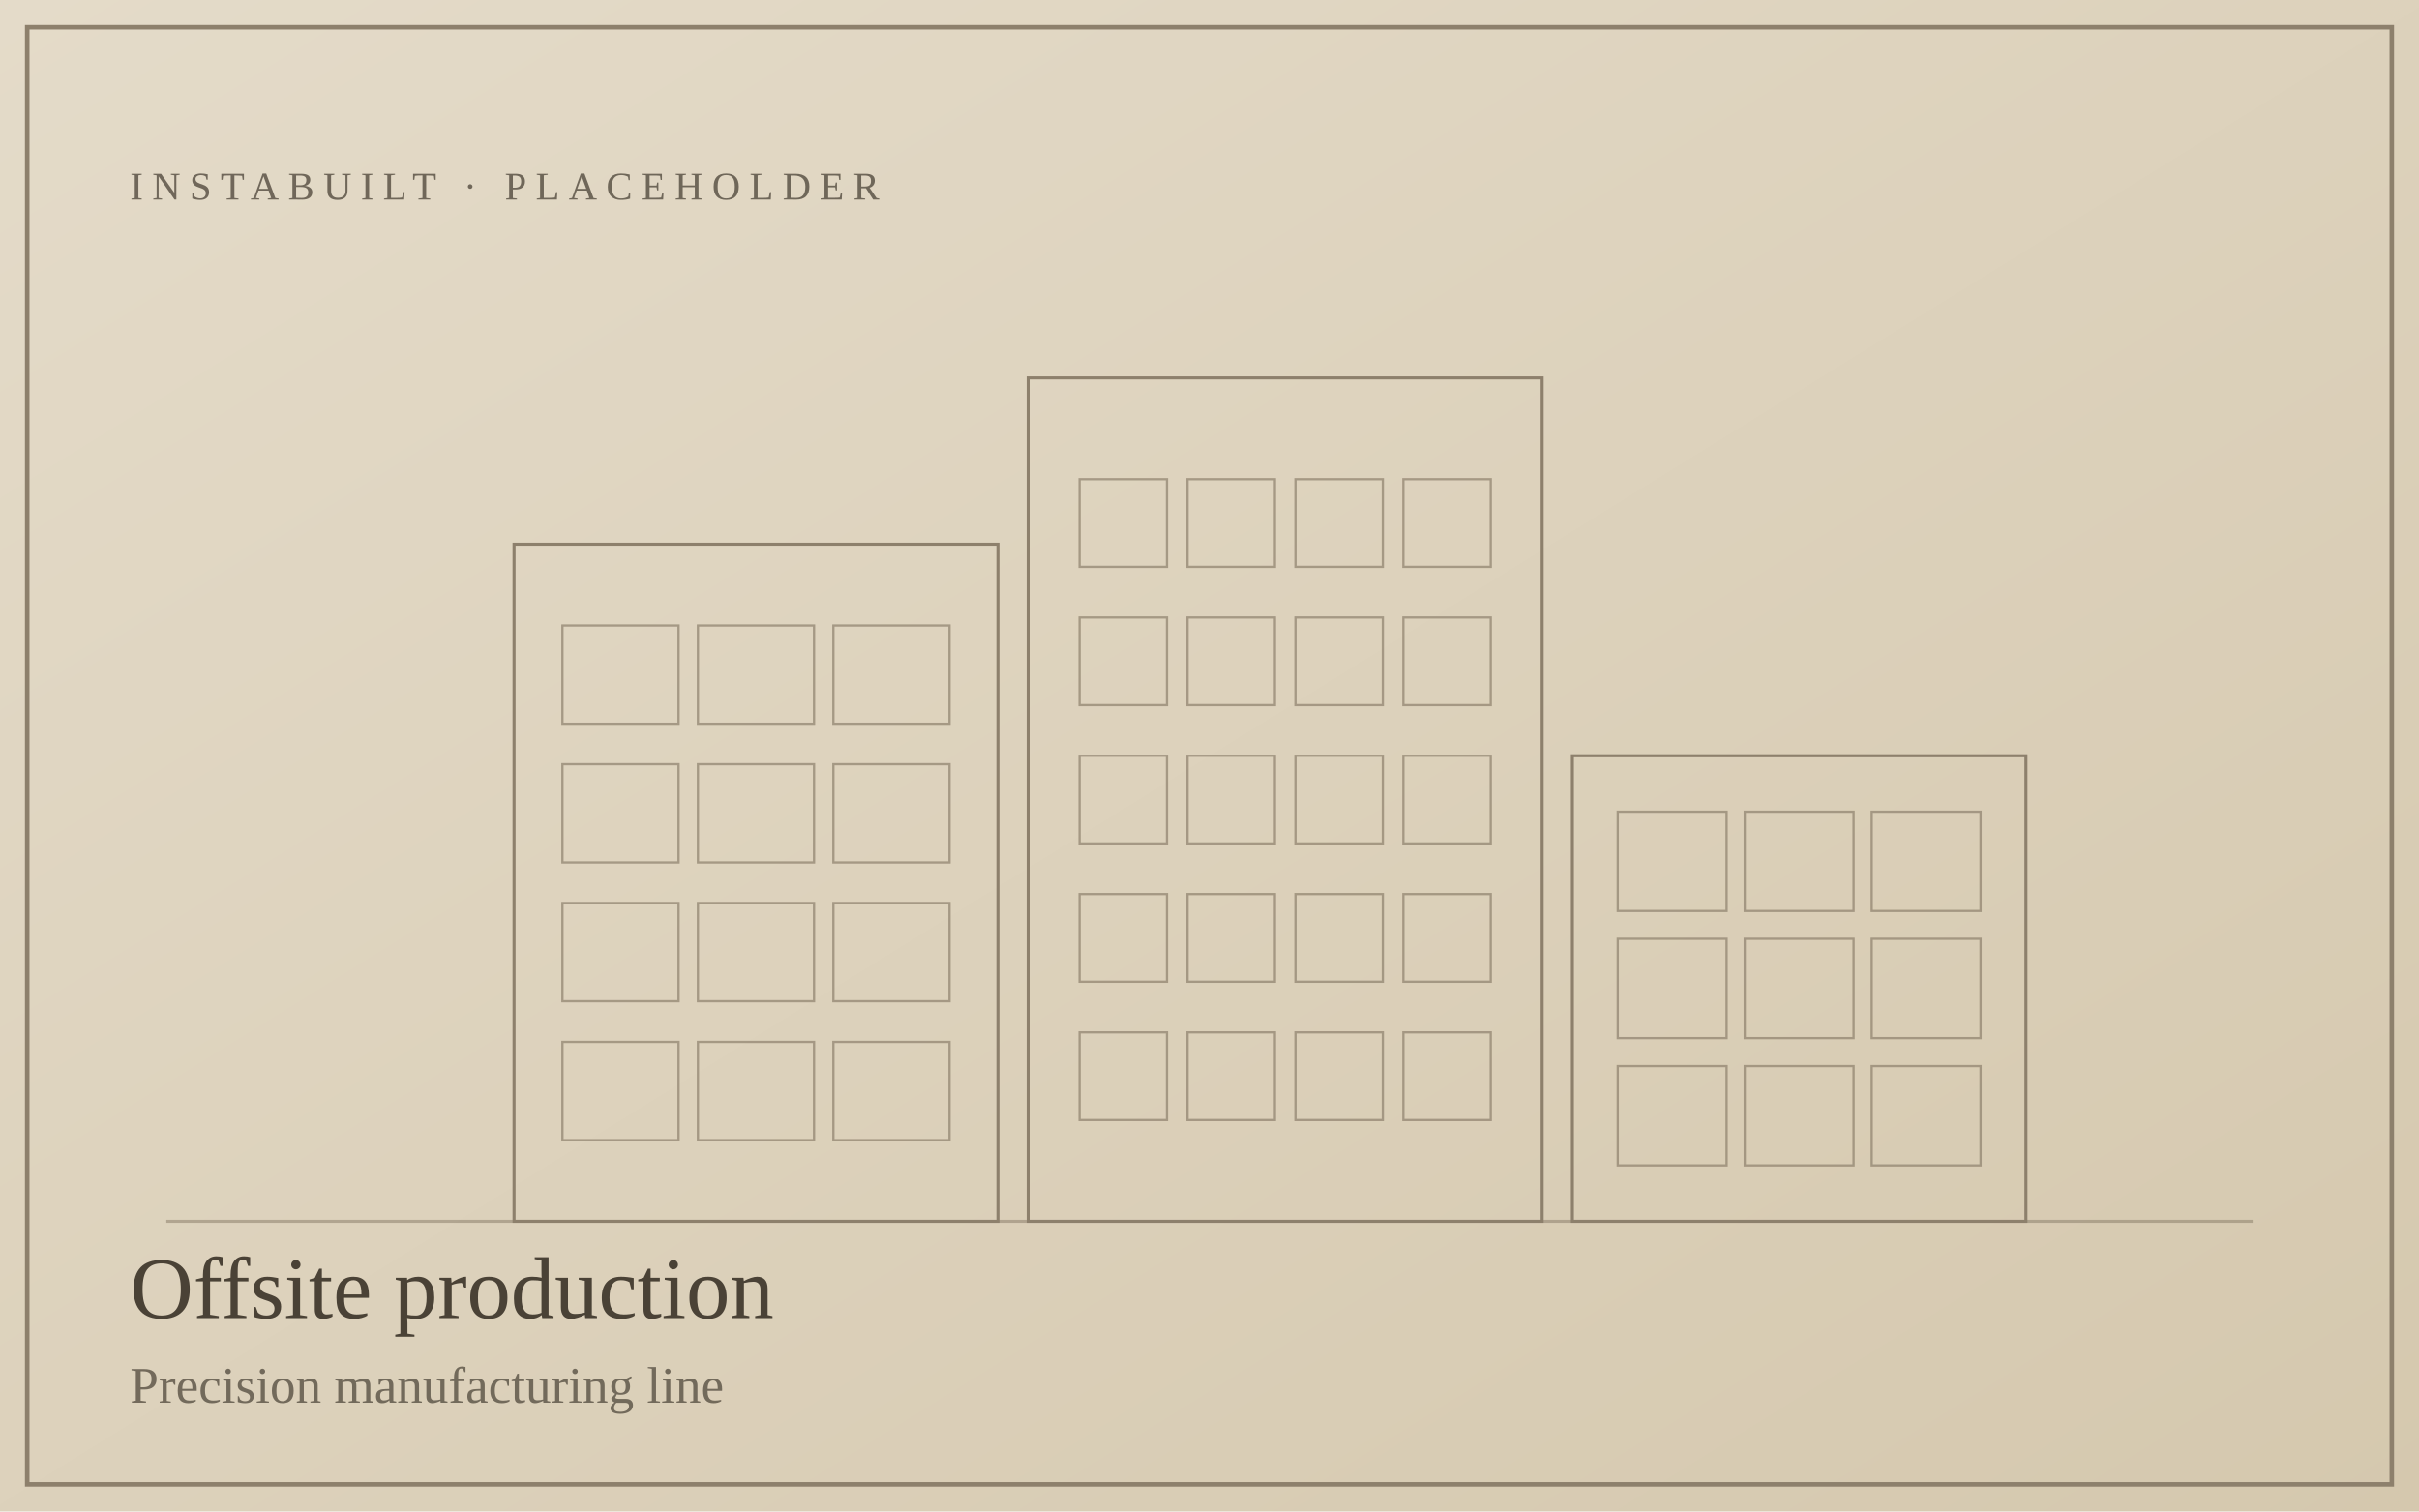
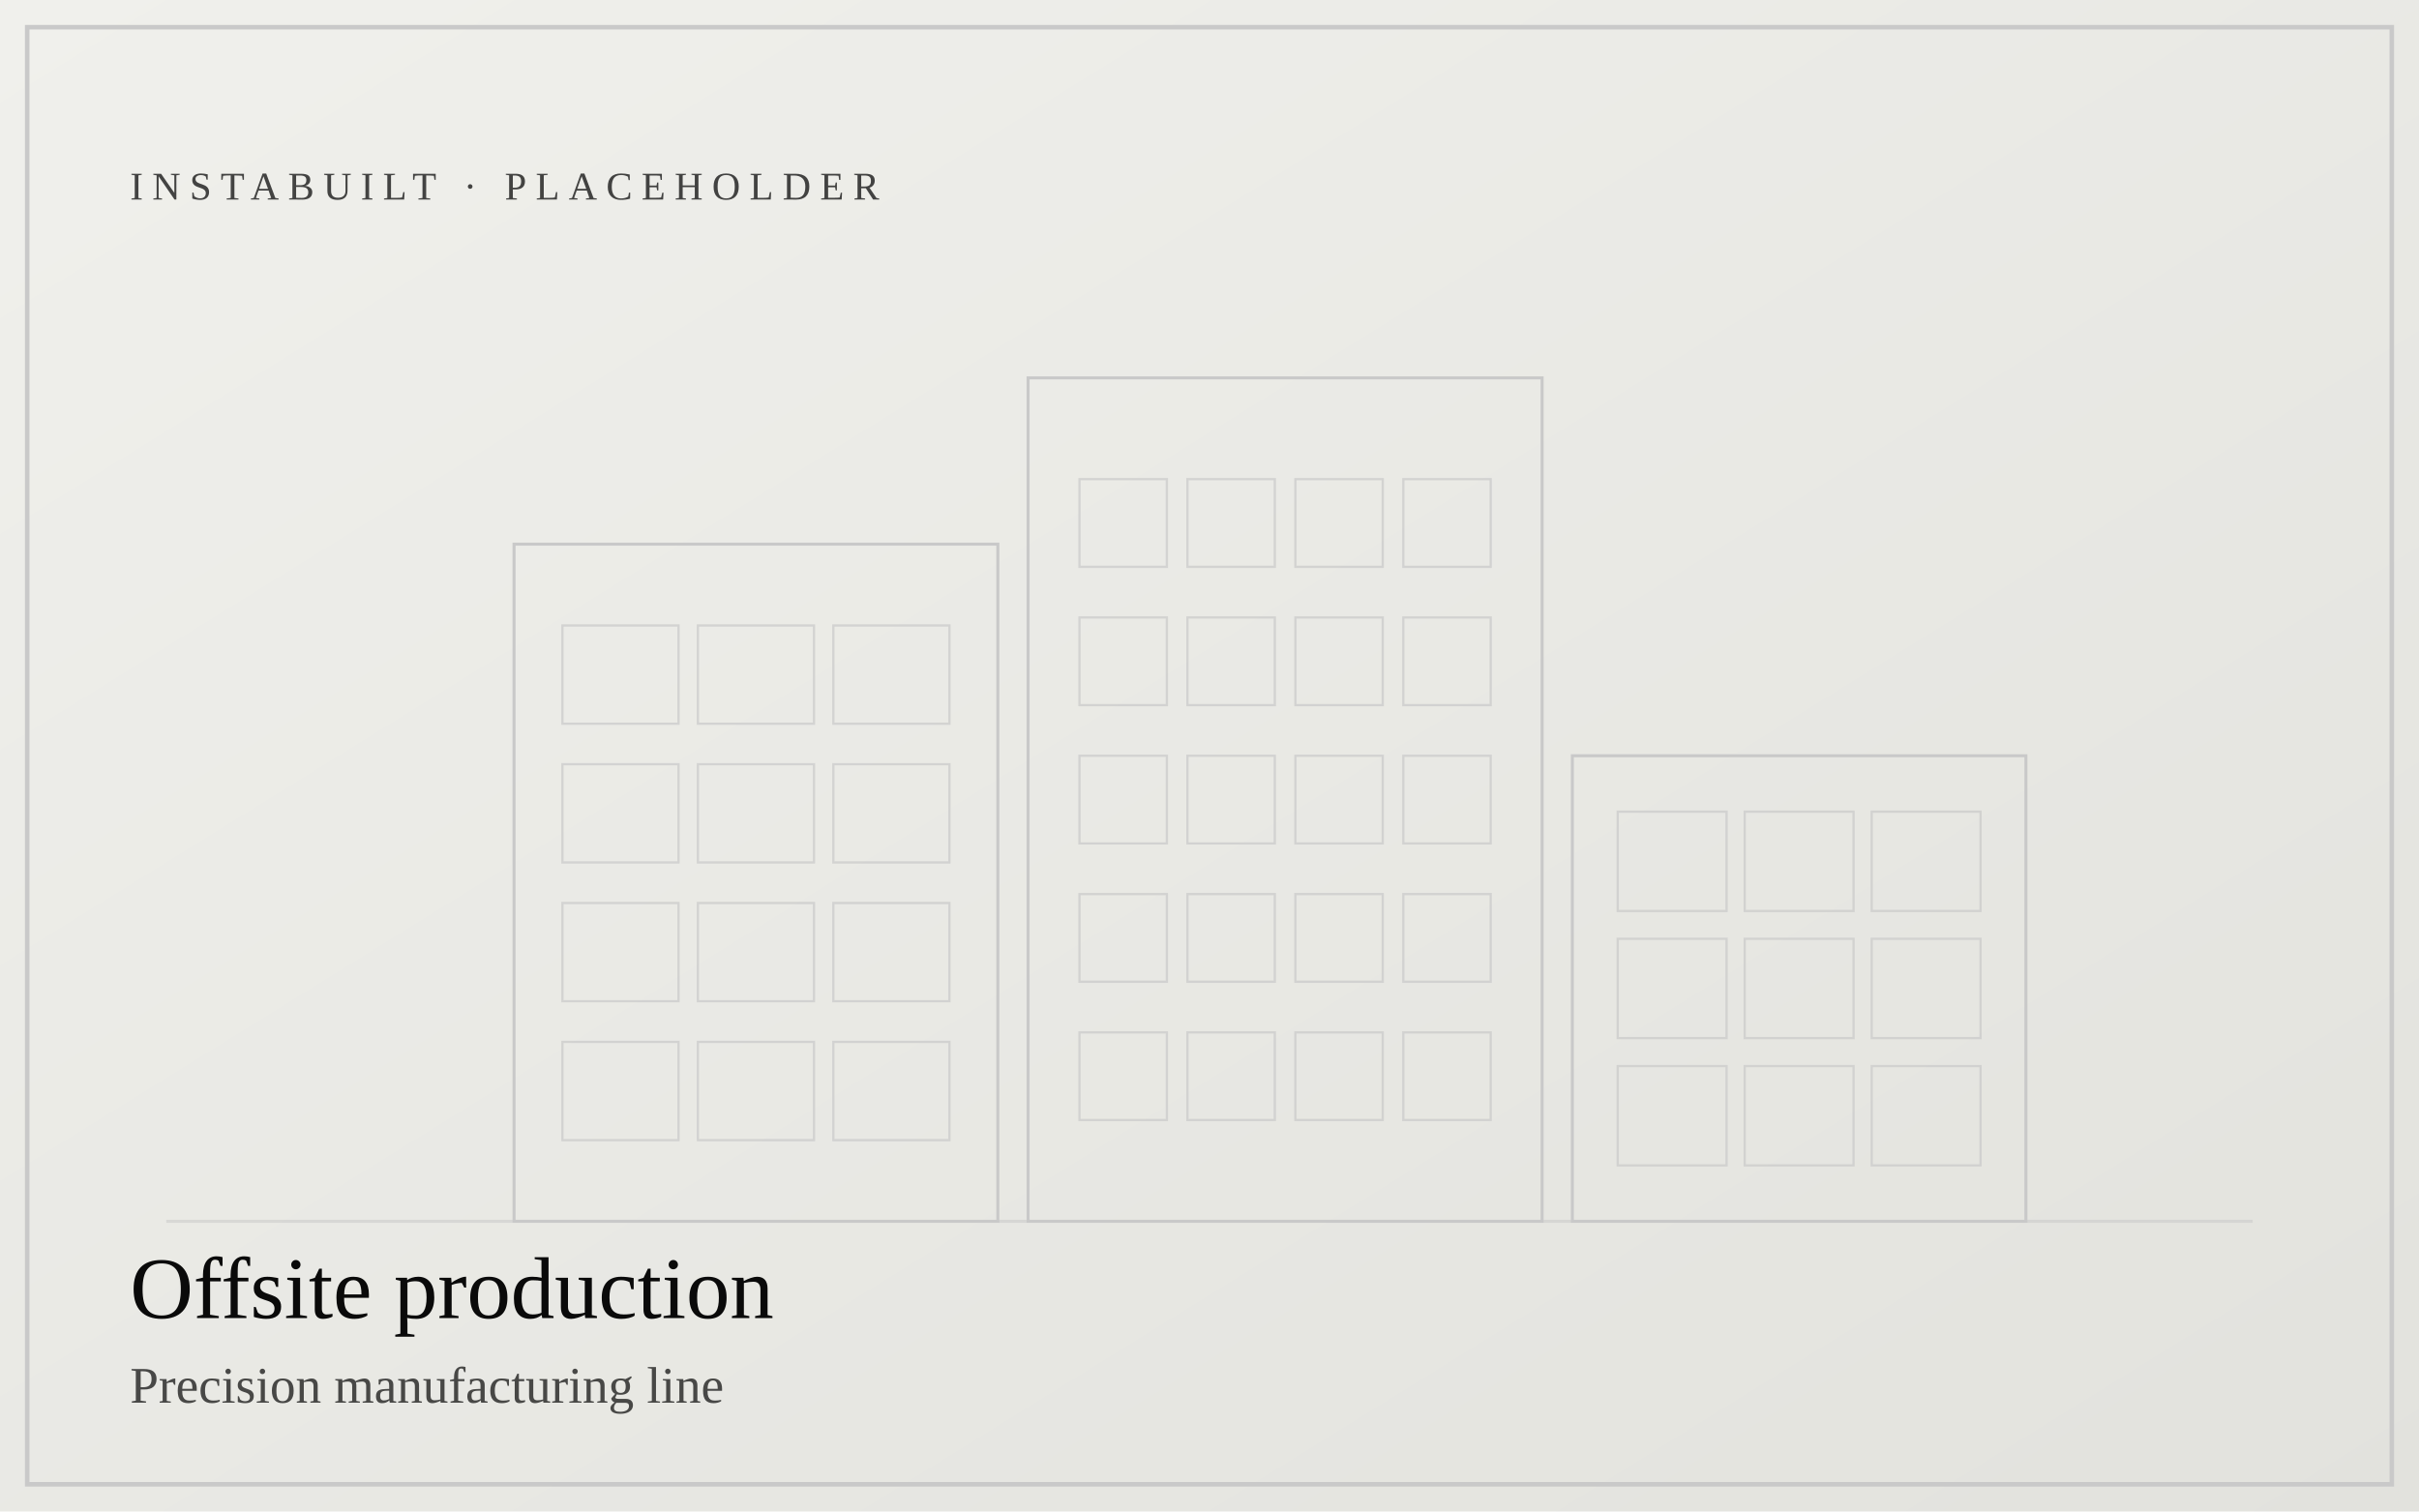
<svg xmlns="http://www.w3.org/2000/svg" width="1600" height="1000" viewBox="0 0 1600 1000" role="img" aria-label="Offsite production — Precision manufacturing line">
  <defs>
    <linearGradient id="w" x1="0" y1="0" x2="1" y2="1">
-       <stop offset="0" stop-color="#E4DBC9" />
-       <stop offset="1" stop-color="#D5C8AE" />
+       <stop offset="0" stop-color="#f0f0ec" />
+       <stop offset="1" stop-color="#e2e2dd" />
    </linearGradient>
  </defs>
  <rect width="1600" height="1000" fill="url(#w)" />
-   <line x1="110" y1="808" x2="1490" y2="808" stroke="#8D806C" stroke-width="2" opacity="0.55" />
-   <rect x="340" y="360" width="320" height="448" fill="none" stroke="#8D806C" stroke-width="2" />
-   <rect x="372.0" y="413.8" width="76.8" height="65.0" fill="none" stroke="#8D806C" stroke-width="1.5" opacity="0.7" />
-   <rect x="461.6" y="413.8" width="76.8" height="65.0" fill="none" stroke="#8D806C" stroke-width="1.5" opacity="0.7" />
-   <rect x="551.2" y="413.8" width="76.8" height="65.0" fill="none" stroke="#8D806C" stroke-width="1.5" opacity="0.7" />
-   <rect x="372.0" y="505.6" width="76.8" height="65.0" fill="none" stroke="#8D806C" stroke-width="1.5" opacity="0.7" />
-   <rect x="461.6" y="505.6" width="76.8" height="65.0" fill="none" stroke="#8D806C" stroke-width="1.5" opacity="0.7" />
-   <rect x="551.2" y="505.6" width="76.8" height="65.0" fill="none" stroke="#8D806C" stroke-width="1.5" opacity="0.7" />
-   <rect x="372.0" y="597.4" width="76.8" height="65.0" fill="none" stroke="#8D806C" stroke-width="1.5" opacity="0.7" />
-   <rect x="461.6" y="597.4" width="76.8" height="65.0" fill="none" stroke="#8D806C" stroke-width="1.5" opacity="0.7" />
-   <rect x="551.2" y="597.4" width="76.8" height="65.0" fill="none" stroke="#8D806C" stroke-width="1.5" opacity="0.7" />
-   <rect x="372.0" y="689.3" width="76.8" height="65.0" fill="none" stroke="#8D806C" stroke-width="1.5" opacity="0.7" />
-   <rect x="461.6" y="689.3" width="76.8" height="65.0" fill="none" stroke="#8D806C" stroke-width="1.5" opacity="0.7" />
-   <rect x="551.2" y="689.3" width="76.8" height="65.0" fill="none" stroke="#8D806C" stroke-width="1.5" opacity="0.7" />
-   <rect x="680" y="250" width="340" height="558" fill="none" stroke="#8D806C" stroke-width="2" />
-   <rect x="714.0" y="317.0" width="57.8" height="58.0" fill="none" stroke="#8D806C" stroke-width="1.5" opacity="0.7" />
-   <rect x="785.4" y="317.0" width="57.8" height="58.0" fill="none" stroke="#8D806C" stroke-width="1.5" opacity="0.7" />
-   <rect x="856.8" y="317.0" width="57.8" height="58.0" fill="none" stroke="#8D806C" stroke-width="1.5" opacity="0.7" />
-   <rect x="928.2" y="317.0" width="57.8" height="58.0" fill="none" stroke="#8D806C" stroke-width="1.5" opacity="0.7" />
-   <rect x="714.0" y="408.5" width="57.8" height="58.0" fill="none" stroke="#8D806C" stroke-width="1.5" opacity="0.7" />
-   <rect x="785.4" y="408.5" width="57.8" height="58.0" fill="none" stroke="#8D806C" stroke-width="1.5" opacity="0.7" />
-   <rect x="856.8" y="408.5" width="57.8" height="58.0" fill="none" stroke="#8D806C" stroke-width="1.5" opacity="0.7" />
-   <rect x="928.2" y="408.5" width="57.8" height="58.0" fill="none" stroke="#8D806C" stroke-width="1.5" opacity="0.7" />
-   <rect x="714.0" y="500.0" width="57.8" height="58.0" fill="none" stroke="#8D806C" stroke-width="1.5" opacity="0.7" />
-   <rect x="785.4" y="500.0" width="57.8" height="58.0" fill="none" stroke="#8D806C" stroke-width="1.5" opacity="0.7" />
-   <rect x="856.8" y="500.0" width="57.8" height="58.0" fill="none" stroke="#8D806C" stroke-width="1.5" opacity="0.7" />
-   <rect x="928.2" y="500.0" width="57.8" height="58.0" fill="none" stroke="#8D806C" stroke-width="1.5" opacity="0.7" />
-   <rect x="714.0" y="591.5" width="57.8" height="58.0" fill="none" stroke="#8D806C" stroke-width="1.5" opacity="0.7" />
-   <rect x="785.4" y="591.5" width="57.8" height="58.0" fill="none" stroke="#8D806C" stroke-width="1.5" opacity="0.7" />
-   <rect x="856.8" y="591.5" width="57.8" height="58.0" fill="none" stroke="#8D806C" stroke-width="1.5" opacity="0.7" />
-   <rect x="928.2" y="591.5" width="57.8" height="58.0" fill="none" stroke="#8D806C" stroke-width="1.5" opacity="0.7" />
-   <rect x="714.0" y="683.0" width="57.8" height="58.0" fill="none" stroke="#8D806C" stroke-width="1.5" opacity="0.7" />
-   <rect x="785.4" y="683.0" width="57.8" height="58.0" fill="none" stroke="#8D806C" stroke-width="1.5" opacity="0.7" />
-   <rect x="856.8" y="683.0" width="57.8" height="58.0" fill="none" stroke="#8D806C" stroke-width="1.5" opacity="0.7" />
-   <rect x="928.2" y="683.0" width="57.8" height="58.0" fill="none" stroke="#8D806C" stroke-width="1.5" opacity="0.7" />
-   <rect x="1040" y="500" width="300" height="308" fill="none" stroke="#8D806C" stroke-width="2" />
-   <rect x="1070.0" y="537.0" width="72.0" height="65.7" fill="none" stroke="#8D806C" stroke-width="1.5" opacity="0.7" />
-   <rect x="1154.0" y="537.0" width="72.0" height="65.7" fill="none" stroke="#8D806C" stroke-width="1.5" opacity="0.7" />
-   <rect x="1238.0" y="537.0" width="72.0" height="65.7" fill="none" stroke="#8D806C" stroke-width="1.5" opacity="0.7" />
-   <rect x="1070.0" y="621.1" width="72.0" height="65.7" fill="none" stroke="#8D806C" stroke-width="1.5" opacity="0.7" />
-   <rect x="1154.0" y="621.1" width="72.0" height="65.7" fill="none" stroke="#8D806C" stroke-width="1.5" opacity="0.7" />
-   <rect x="1238.0" y="621.1" width="72.0" height="65.7" fill="none" stroke="#8D806C" stroke-width="1.5" opacity="0.7" />
-   <rect x="1070.0" y="705.3" width="72.0" height="65.7" fill="none" stroke="#8D806C" stroke-width="1.5" opacity="0.7" />
-   <rect x="1154.0" y="705.3" width="72.0" height="65.7" fill="none" stroke="#8D806C" stroke-width="1.5" opacity="0.7" />
-   <rect x="1238.0" y="705.3" width="72.0" height="65.7" fill="none" stroke="#8D806C" stroke-width="1.5" opacity="0.7" />
-   <rect x="18" y="18" width="1564" height="964" fill="none" stroke="#8D806C" stroke-width="3" />
-   <text x="86" y="132" font-family="Georgia, 'Times New Roman', serif" font-size="26" letter-spacing="6" fill="#4A4236" opacity="0.75">INSTABUILT · PLACEHOLDER</text>
-   <text x="86" y="872" font-family="Georgia, 'Times New Roman', serif" font-size="58" fill="#4A4236">Offsite production</text>
-   <text x="86" y="928" font-family="Georgia, 'Times New Roman', serif" font-size="34" fill="#4A4236" opacity="0.72">Precision manufacturing line</text>
+   <line x1="110" y1="808" x2="1490" y2="808" stroke="#c9c9c9" stroke-width="2" opacity="0.55" />
+   <rect x="340" y="360" width="320" height="448" fill="none" stroke="#c9c9c9" stroke-width="2" />
+   <rect x="372.0" y="413.8" width="76.8" height="65.0" fill="none" stroke="#c9c9c9" stroke-width="1.5" opacity="0.7" />
+   <rect x="461.6" y="413.8" width="76.8" height="65.0" fill="none" stroke="#c9c9c9" stroke-width="1.5" opacity="0.7" />
+   <rect x="551.2" y="413.8" width="76.8" height="65.0" fill="none" stroke="#c9c9c9" stroke-width="1.5" opacity="0.7" />
+   <rect x="372.0" y="505.6" width="76.8" height="65.0" fill="none" stroke="#c9c9c9" stroke-width="1.5" opacity="0.7" />
+   <rect x="461.6" y="505.6" width="76.8" height="65.0" fill="none" stroke="#c9c9c9" stroke-width="1.5" opacity="0.7" />
+   <rect x="551.2" y="505.6" width="76.8" height="65.0" fill="none" stroke="#c9c9c9" stroke-width="1.5" opacity="0.7" />
+   <rect x="372.0" y="597.4" width="76.8" height="65.0" fill="none" stroke="#c9c9c9" stroke-width="1.5" opacity="0.7" />
+   <rect x="461.6" y="597.4" width="76.8" height="65.0" fill="none" stroke="#c9c9c9" stroke-width="1.5" opacity="0.7" />
+   <rect x="551.2" y="597.4" width="76.8" height="65.0" fill="none" stroke="#c9c9c9" stroke-width="1.5" opacity="0.7" />
+   <rect x="372.0" y="689.3" width="76.8" height="65.0" fill="none" stroke="#c9c9c9" stroke-width="1.5" opacity="0.7" />
+   <rect x="461.6" y="689.3" width="76.8" height="65.0" fill="none" stroke="#c9c9c9" stroke-width="1.5" opacity="0.7" />
+   <rect x="551.2" y="689.3" width="76.8" height="65.0" fill="none" stroke="#c9c9c9" stroke-width="1.5" opacity="0.7" />
+   <rect x="680" y="250" width="340" height="558" fill="none" stroke="#c9c9c9" stroke-width="2" />
+   <rect x="714.0" y="317.0" width="57.8" height="58.0" fill="none" stroke="#c9c9c9" stroke-width="1.5" opacity="0.7" />
+   <rect x="785.4" y="317.0" width="57.8" height="58.0" fill="none" stroke="#c9c9c9" stroke-width="1.5" opacity="0.7" />
+   <rect x="856.8" y="317.0" width="57.8" height="58.0" fill="none" stroke="#c9c9c9" stroke-width="1.5" opacity="0.7" />
+   <rect x="928.2" y="317.0" width="57.8" height="58.0" fill="none" stroke="#c9c9c9" stroke-width="1.5" opacity="0.7" />
+   <rect x="714.0" y="408.5" width="57.8" height="58.0" fill="none" stroke="#c9c9c9" stroke-width="1.5" opacity="0.7" />
+   <rect x="785.4" y="408.5" width="57.8" height="58.0" fill="none" stroke="#c9c9c9" stroke-width="1.5" opacity="0.7" />
+   <rect x="856.8" y="408.5" width="57.8" height="58.0" fill="none" stroke="#c9c9c9" stroke-width="1.5" opacity="0.7" />
+   <rect x="928.2" y="408.5" width="57.8" height="58.0" fill="none" stroke="#c9c9c9" stroke-width="1.5" opacity="0.7" />
+   <rect x="714.0" y="500.0" width="57.8" height="58.0" fill="none" stroke="#c9c9c9" stroke-width="1.5" opacity="0.7" />
+   <rect x="785.4" y="500.0" width="57.8" height="58.0" fill="none" stroke="#c9c9c9" stroke-width="1.5" opacity="0.7" />
+   <rect x="856.8" y="500.0" width="57.8" height="58.0" fill="none" stroke="#c9c9c9" stroke-width="1.5" opacity="0.7" />
+   <rect x="928.2" y="500.0" width="57.8" height="58.0" fill="none" stroke="#c9c9c9" stroke-width="1.5" opacity="0.7" />
+   <rect x="714.0" y="591.5" width="57.8" height="58.0" fill="none" stroke="#c9c9c9" stroke-width="1.5" opacity="0.7" />
+   <rect x="785.4" y="591.5" width="57.8" height="58.0" fill="none" stroke="#c9c9c9" stroke-width="1.5" opacity="0.7" />
+   <rect x="856.8" y="591.5" width="57.8" height="58.0" fill="none" stroke="#c9c9c9" stroke-width="1.5" opacity="0.7" />
+   <rect x="928.2" y="591.5" width="57.8" height="58.0" fill="none" stroke="#c9c9c9" stroke-width="1.5" opacity="0.7" />
+   <rect x="714.0" y="683.0" width="57.8" height="58.0" fill="none" stroke="#c9c9c9" stroke-width="1.5" opacity="0.7" />
+   <rect x="785.4" y="683.0" width="57.8" height="58.0" fill="none" stroke="#c9c9c9" stroke-width="1.5" opacity="0.7" />
+   <rect x="856.8" y="683.0" width="57.8" height="58.0" fill="none" stroke="#c9c9c9" stroke-width="1.5" opacity="0.7" />
+   <rect x="928.2" y="683.0" width="57.8" height="58.0" fill="none" stroke="#c9c9c9" stroke-width="1.5" opacity="0.7" />
+   <rect x="1040" y="500" width="300" height="308" fill="none" stroke="#c9c9c9" stroke-width="2" />
+   <rect x="1070.0" y="537.0" width="72.0" height="65.7" fill="none" stroke="#c9c9c9" stroke-width="1.5" opacity="0.7" />
+   <rect x="1154.0" y="537.0" width="72.0" height="65.7" fill="none" stroke="#c9c9c9" stroke-width="1.5" opacity="0.7" />
+   <rect x="1238.0" y="537.0" width="72.0" height="65.7" fill="none" stroke="#c9c9c9" stroke-width="1.5" opacity="0.7" />
+   <rect x="1070.0" y="621.1" width="72.0" height="65.7" fill="none" stroke="#c9c9c9" stroke-width="1.5" opacity="0.7" />
+   <rect x="1154.0" y="621.1" width="72.0" height="65.7" fill="none" stroke="#c9c9c9" stroke-width="1.5" opacity="0.7" />
+   <rect x="1238.0" y="621.1" width="72.0" height="65.7" fill="none" stroke="#c9c9c9" stroke-width="1.5" opacity="0.7" />
+   <rect x="1070.0" y="705.3" width="72.0" height="65.7" fill="none" stroke="#c9c9c9" stroke-width="1.5" opacity="0.7" />
+   <rect x="1154.0" y="705.3" width="72.0" height="65.7" fill="none" stroke="#c9c9c9" stroke-width="1.5" opacity="0.7" />
+   <rect x="1238.0" y="705.3" width="72.0" height="65.7" fill="none" stroke="#c9c9c9" stroke-width="1.5" opacity="0.7" />
+   <rect x="18" y="18" width="1564" height="964" fill="none" stroke="#c9c9c9" stroke-width="3" />
+   <text x="86" y="132" font-family="Georgia, 'Times New Roman', serif" font-size="26" letter-spacing="6" fill="#0a0a0a" opacity="0.75">INSTABUILT · PLACEHOLDER</text>
+   <text x="86" y="872" font-family="Georgia, 'Times New Roman', serif" font-size="58" fill="#0a0a0a">Offsite production</text>
+   <text x="86" y="928" font-family="Georgia, 'Times New Roman', serif" font-size="34" fill="#0a0a0a" opacity="0.72">Precision manufacturing line</text>
</svg>
